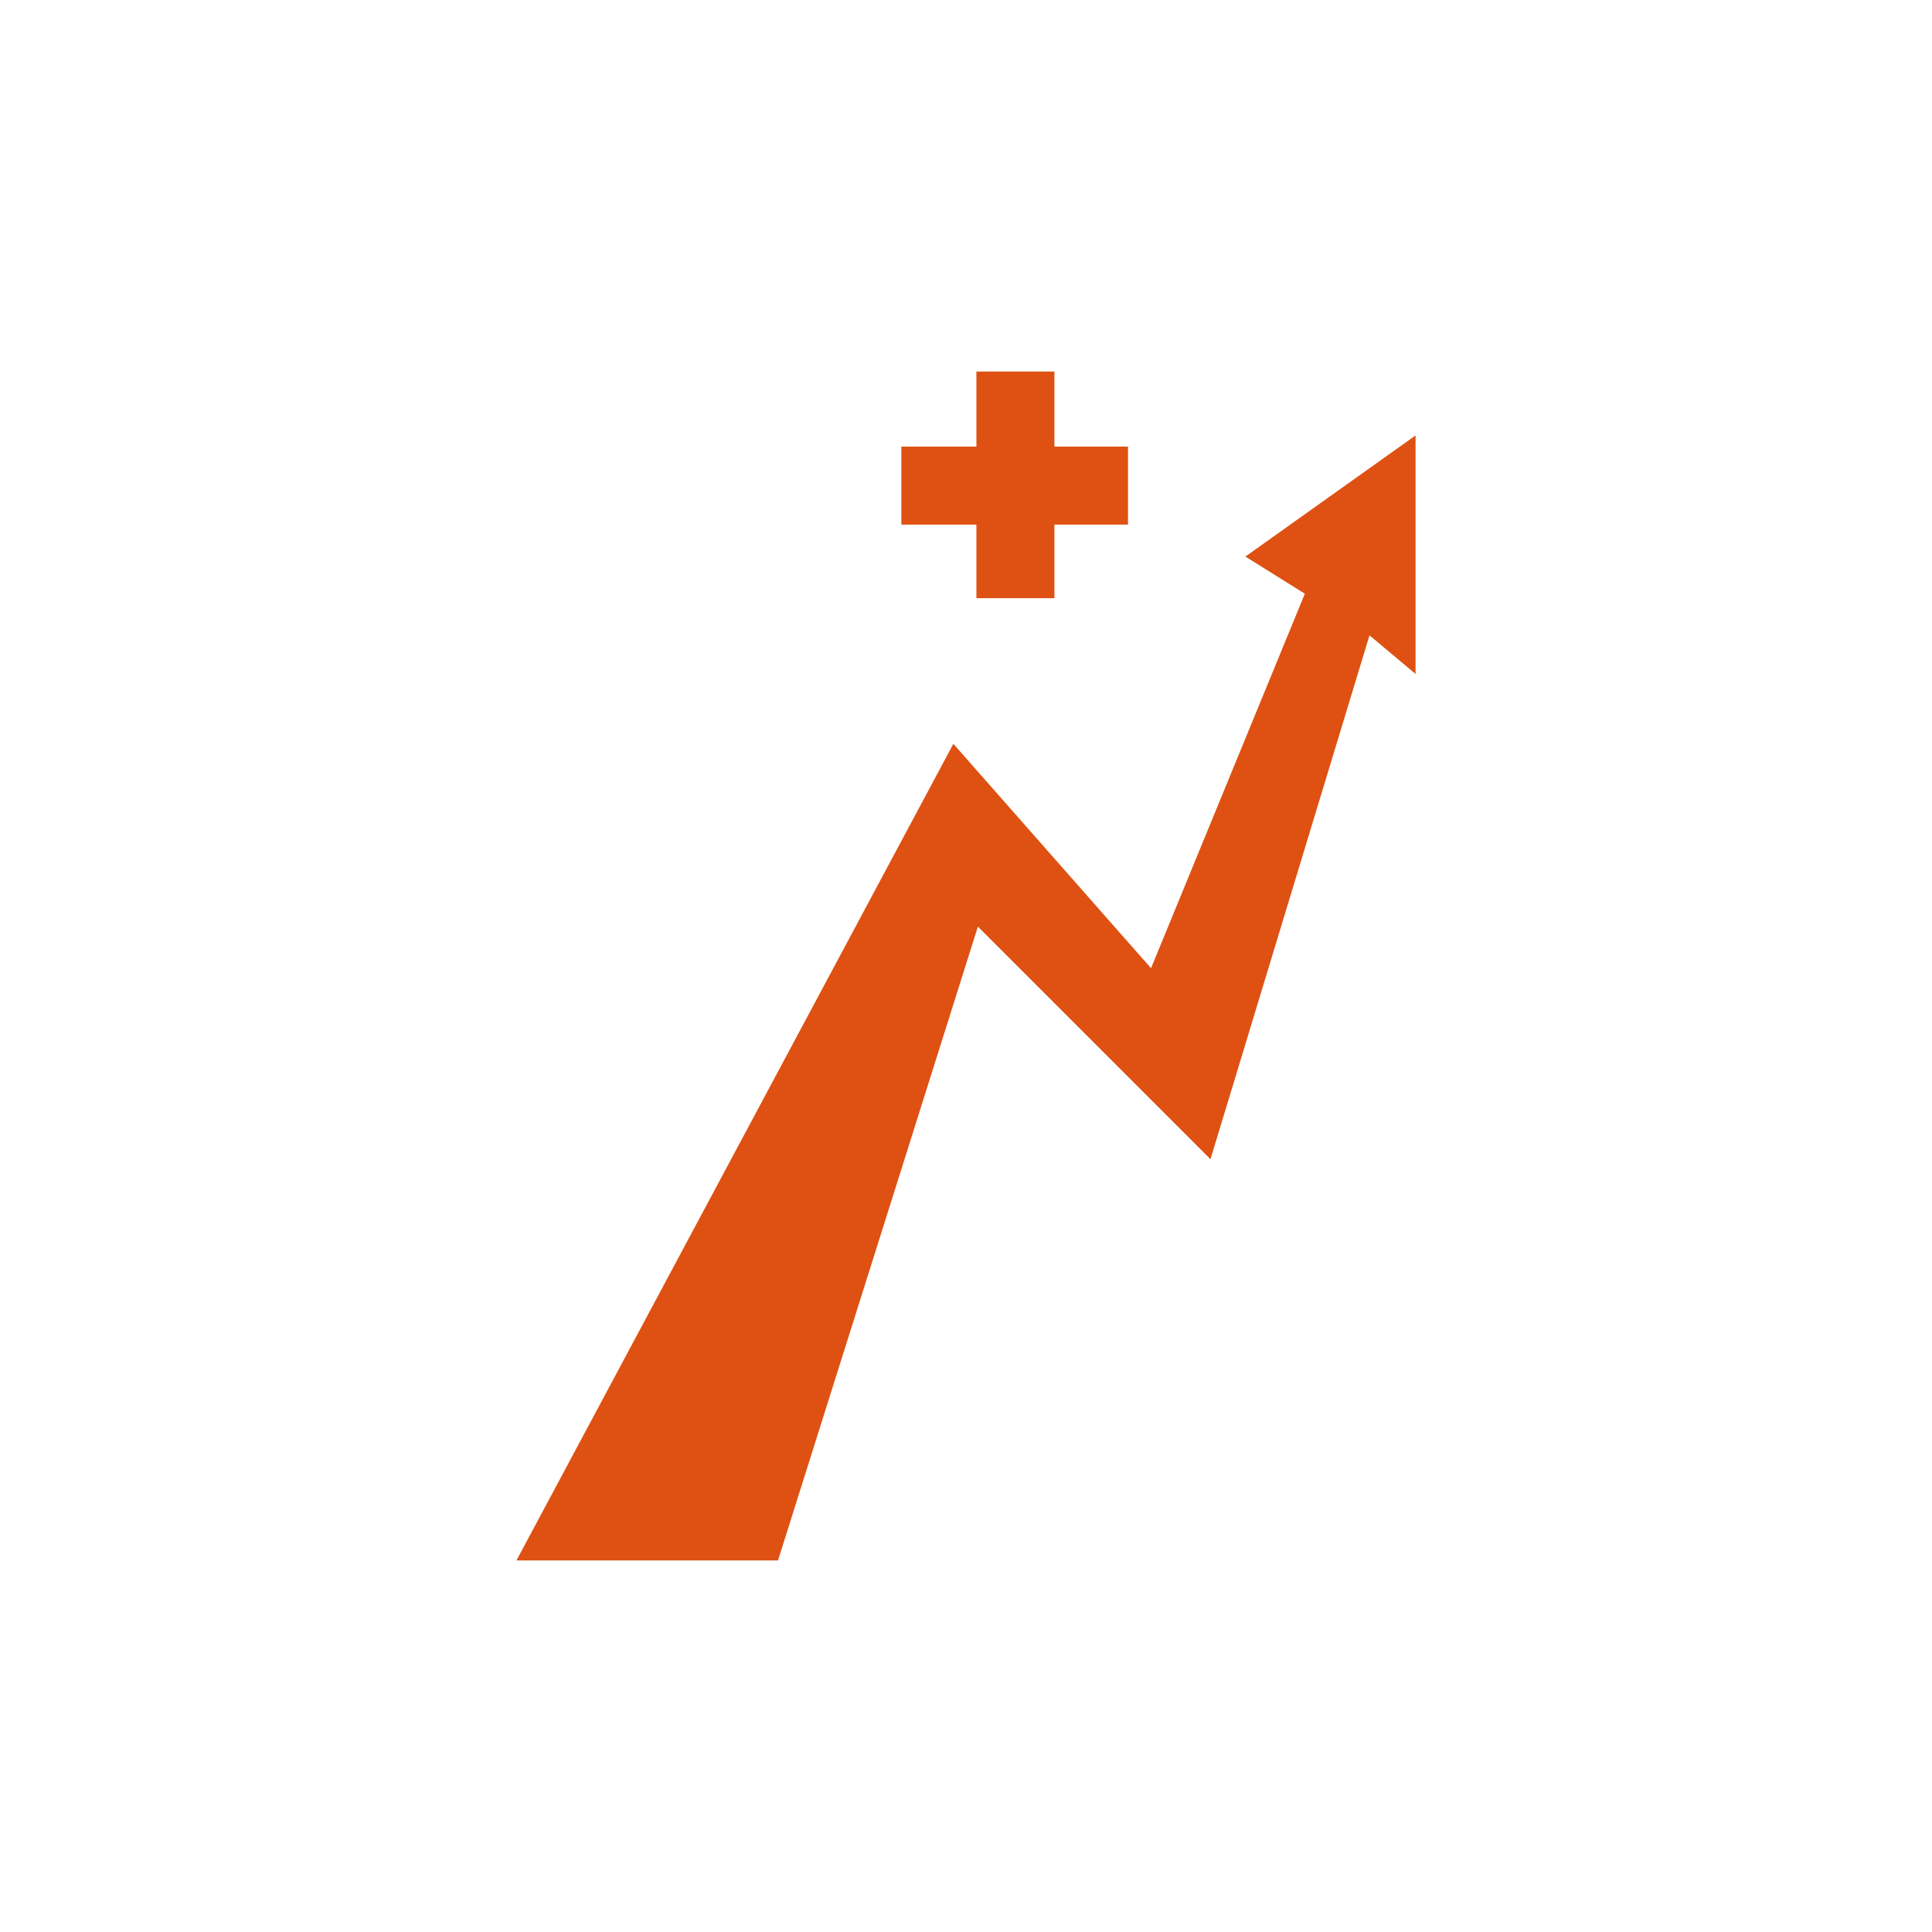
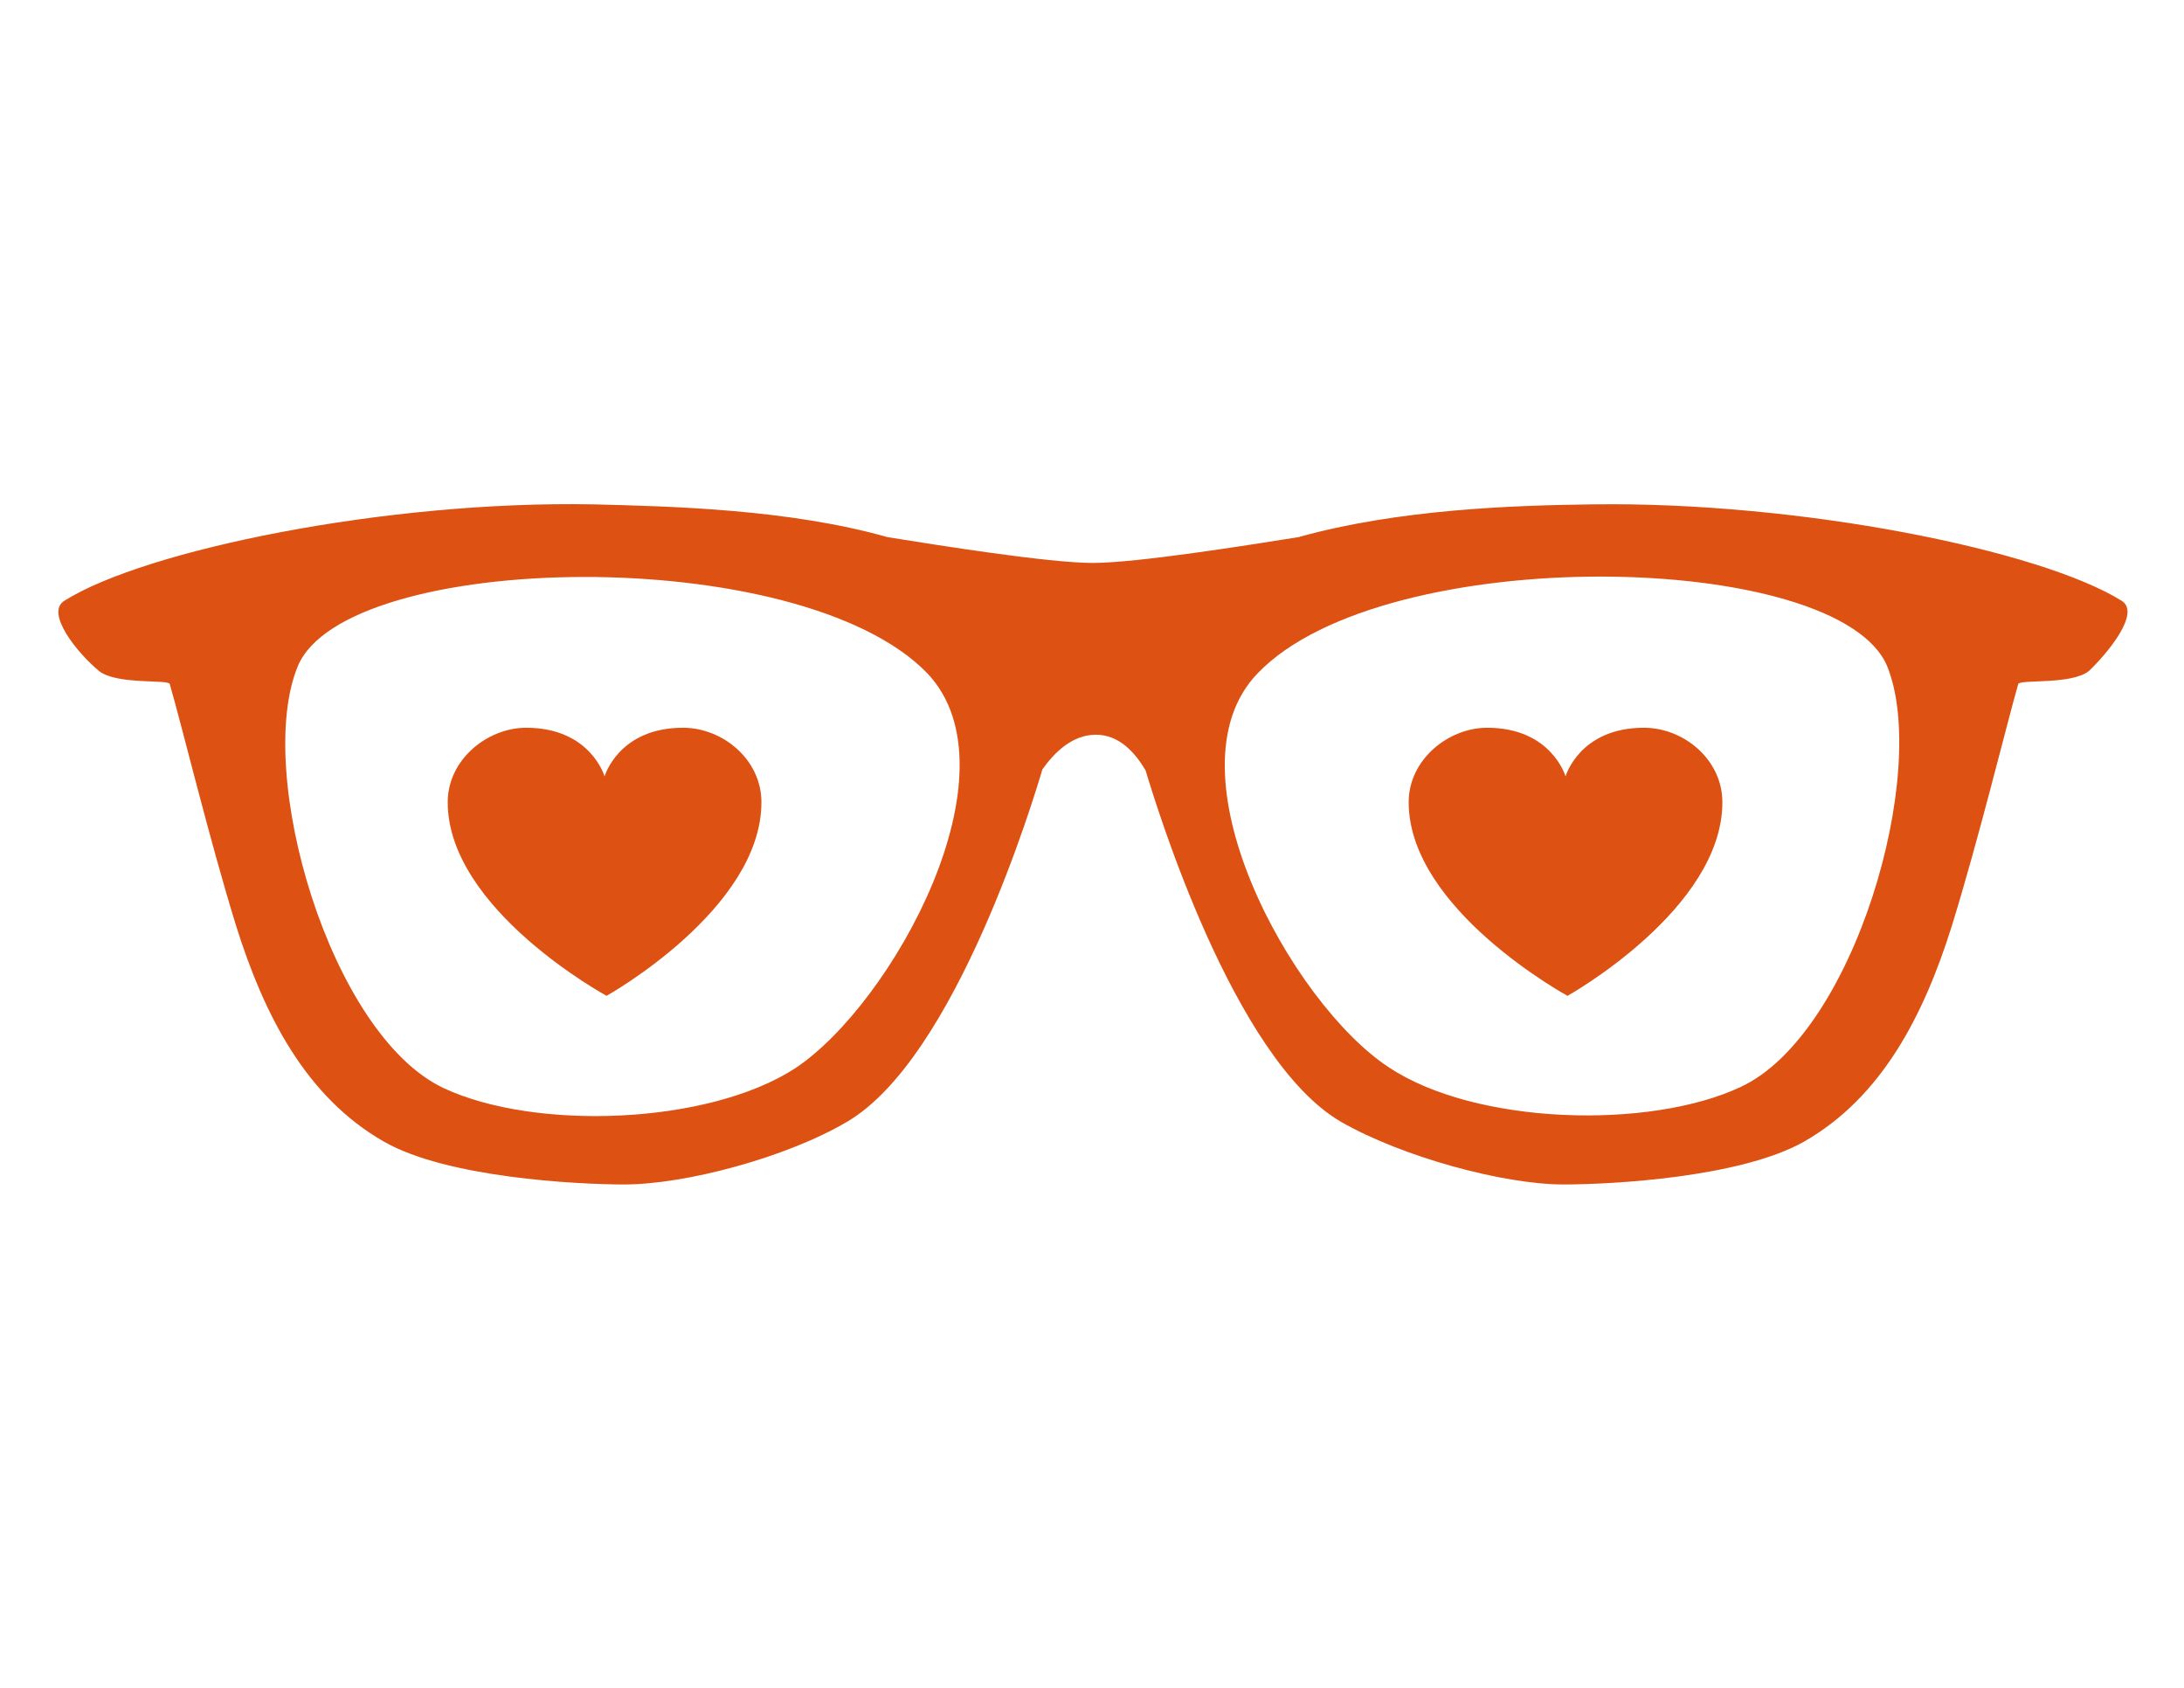
- <svg xmlns="http://www.w3.org/2000/svg" version="1.1" id="Capa_1" x="0px" y="0px" viewBox="0 0 260 260" style="enable-background:new 0 0 260 260;" xml:space="preserve">
+ <svg xmlns="http://www.w3.org/2000/svg" version="1.1" id="Capa_1" x="0px" y="0px" viewBox="0 0 220 170" style="enable-background:new 0 0 220 170;" xml:space="preserve">
  <style type="text/css">
- 	.st0{fill:#DE5113;}
+ 	.st0{fill:#DD5113;}
</style>
-   <g id="XMLID_9_">
-     <g id="XMLID_152_">
-       <g id="XMLID_154_">
-         <g id="XMLID_157_">
-           <rect id="XMLID_158_" x="131.4" y="50" class="st0" width="10.5" height="30.5" />
-         </g>
-         <g id="XMLID_155_">
-           <rect id="XMLID_156_" x="121.3" y="60.1" class="st0" width="30.5" height="10.5" />
-         </g>
-       </g>
-       <polygon id="XMLID_153_" class="st0" points="69.5,210 104.7,210 131.6,124.7 162.9,156 184.3,85.5 190.5,90.7 190.5,58.6     167.6,74.9 175.6,79.9 154.9,130.3 128.3,100.1   " />
-     </g>
+   <g id="XMLID_139_">
+     <path id="XMLID_229_" class="st0" d="M68.8,73.3c-6.5,0-7.9,4.9-7.9,4.9s-1.4-4.9-7.9-4.9c-3.9,0-7.9,3.2-7.9,7.5   c0,10.8,16,19.5,16,19.5s15.6-8.7,15.6-19.5C76.7,76.5,72.8,73.3,68.8,73.3z" />
+     <path id="XMLID_230_" class="st0" d="M165.6,73.3c-6.5,0-7.9,4.9-7.9,4.9s-1.4-4.9-7.9-4.9c-3.9,0-7.9,3.2-7.9,7.5   c0,10.8,16,19.5,16,19.5s15.6-8.7,15.6-19.5C173.5,76.5,169.6,73.3,165.6,73.3z" />
+     <path id="XMLID_269_" class="st0" d="M213.7,60.5c-8.2-5.1-32.4-10-53.3-9.7c-8,0.1-19.6,0.5-29.6,3.3c-5,0.8-16.3,2.6-20.7,2.6   c-4.5,0-15.7-1.8-20.7-2.6c-9.9-2.8-21.6-3.1-29.6-3.3c-20.9-0.4-45.2,4.6-53.3,9.7c-2,1.2,1.3,5.3,3.5,7.1c1.8,1.4,7,0.8,7.1,1.3   c1.2,4.1,4,15.7,6.7,24.4c2.8,8.9,7,17.2,14.9,21.7c6.3,3.6,19.3,4.3,24.2,4.3c6.1,0,16.3-2.7,22.4-6.3c11-6.4,18.9-32.8,19.7-35.5   c1.2-1.7,3-3.5,5.4-3.5c2.4,0,4,1.9,5,3.6c1,3.3,8.8,29.1,19.7,35.4c6.1,3.5,16.3,6.3,22.4,6.3c4.9,0,17.8-0.7,24.2-4.3   c7.9-4.5,12.1-12.8,14.9-21.7c2.7-8.7,5.5-20.2,6.7-24.4c0.1-0.5,5.3,0.1,7.1-1.3C212.3,65.8,215.7,61.7,213.7,60.5z M80.1,107.6   c-8.8,5.7-26.2,6.3-35.4,2C33.2,104.2,25.6,77.7,30,67.1c4.8-11.6,50.5-12.6,63.4,0.7C102.8,77.7,89.9,101.1,80.1,107.6z    M175.3,109.5c-9.2,4.3-26.7,3.8-35.4-2c-9.8-6.4-22.7-29.9-13.2-39.7c12.8-13.3,58.5-12.4,63.4-0.7   C194.4,77.7,186.8,104.2,175.3,109.5z" />
  </g>
</svg>
